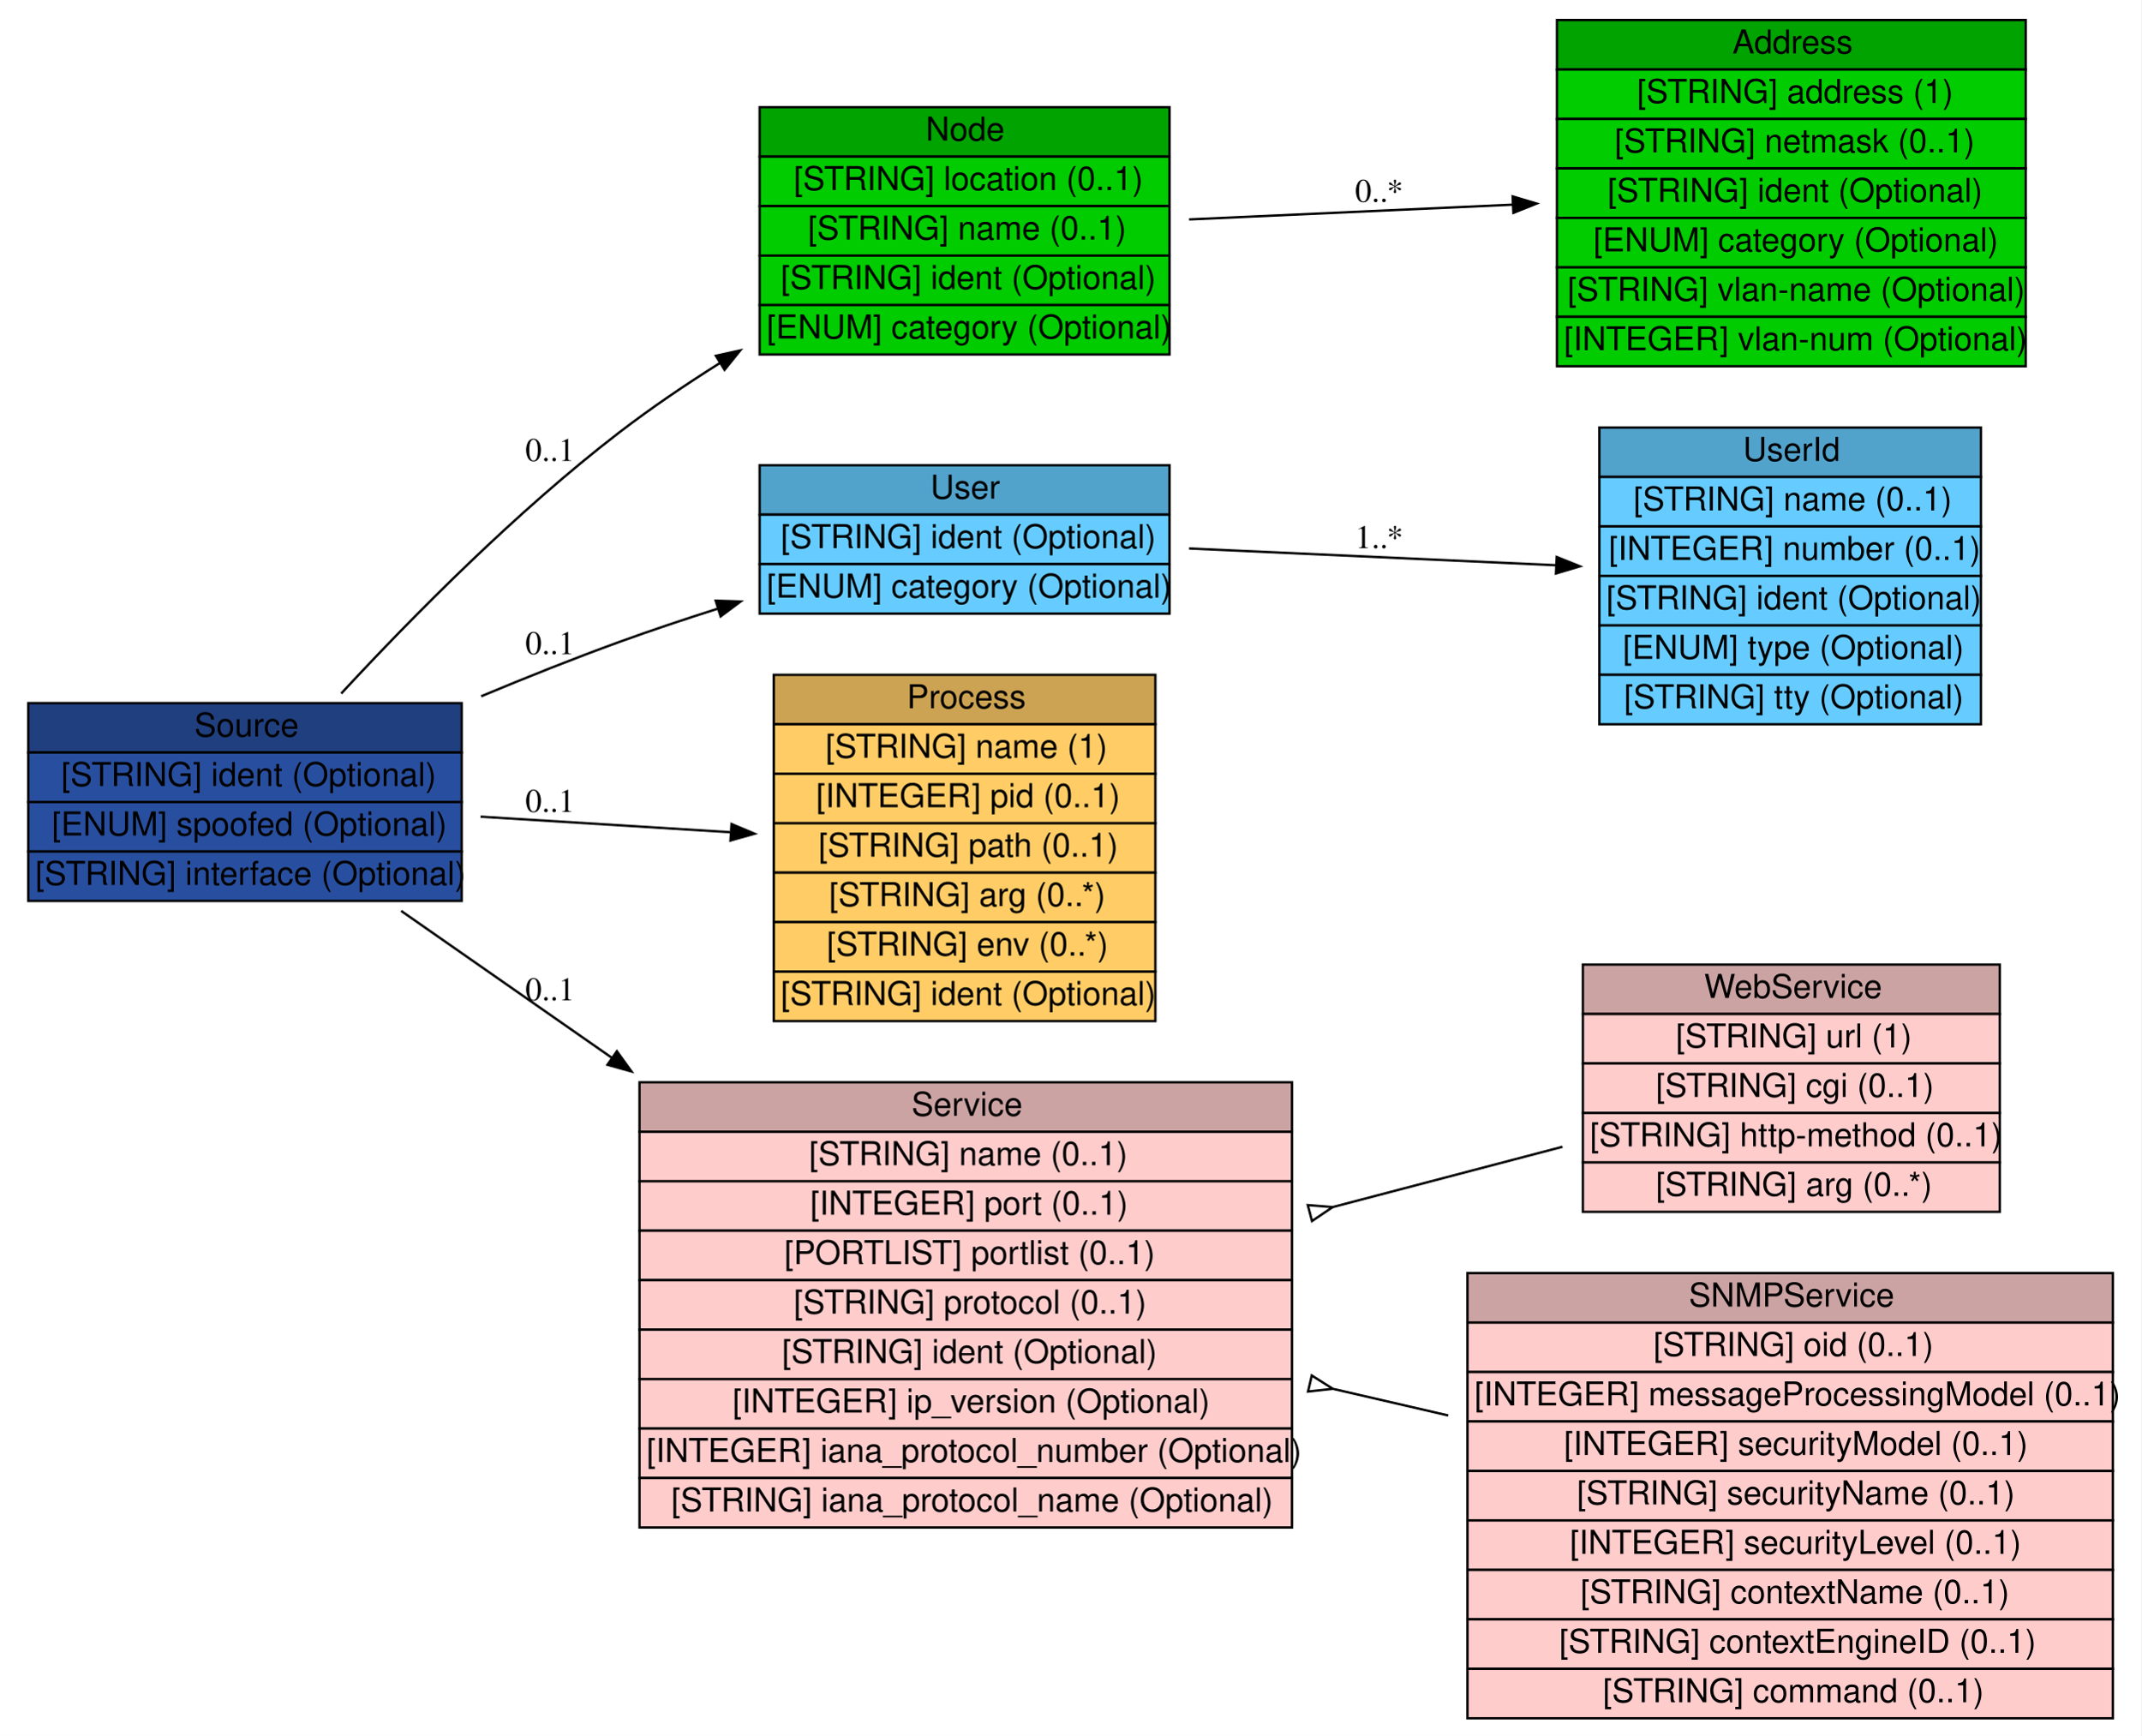
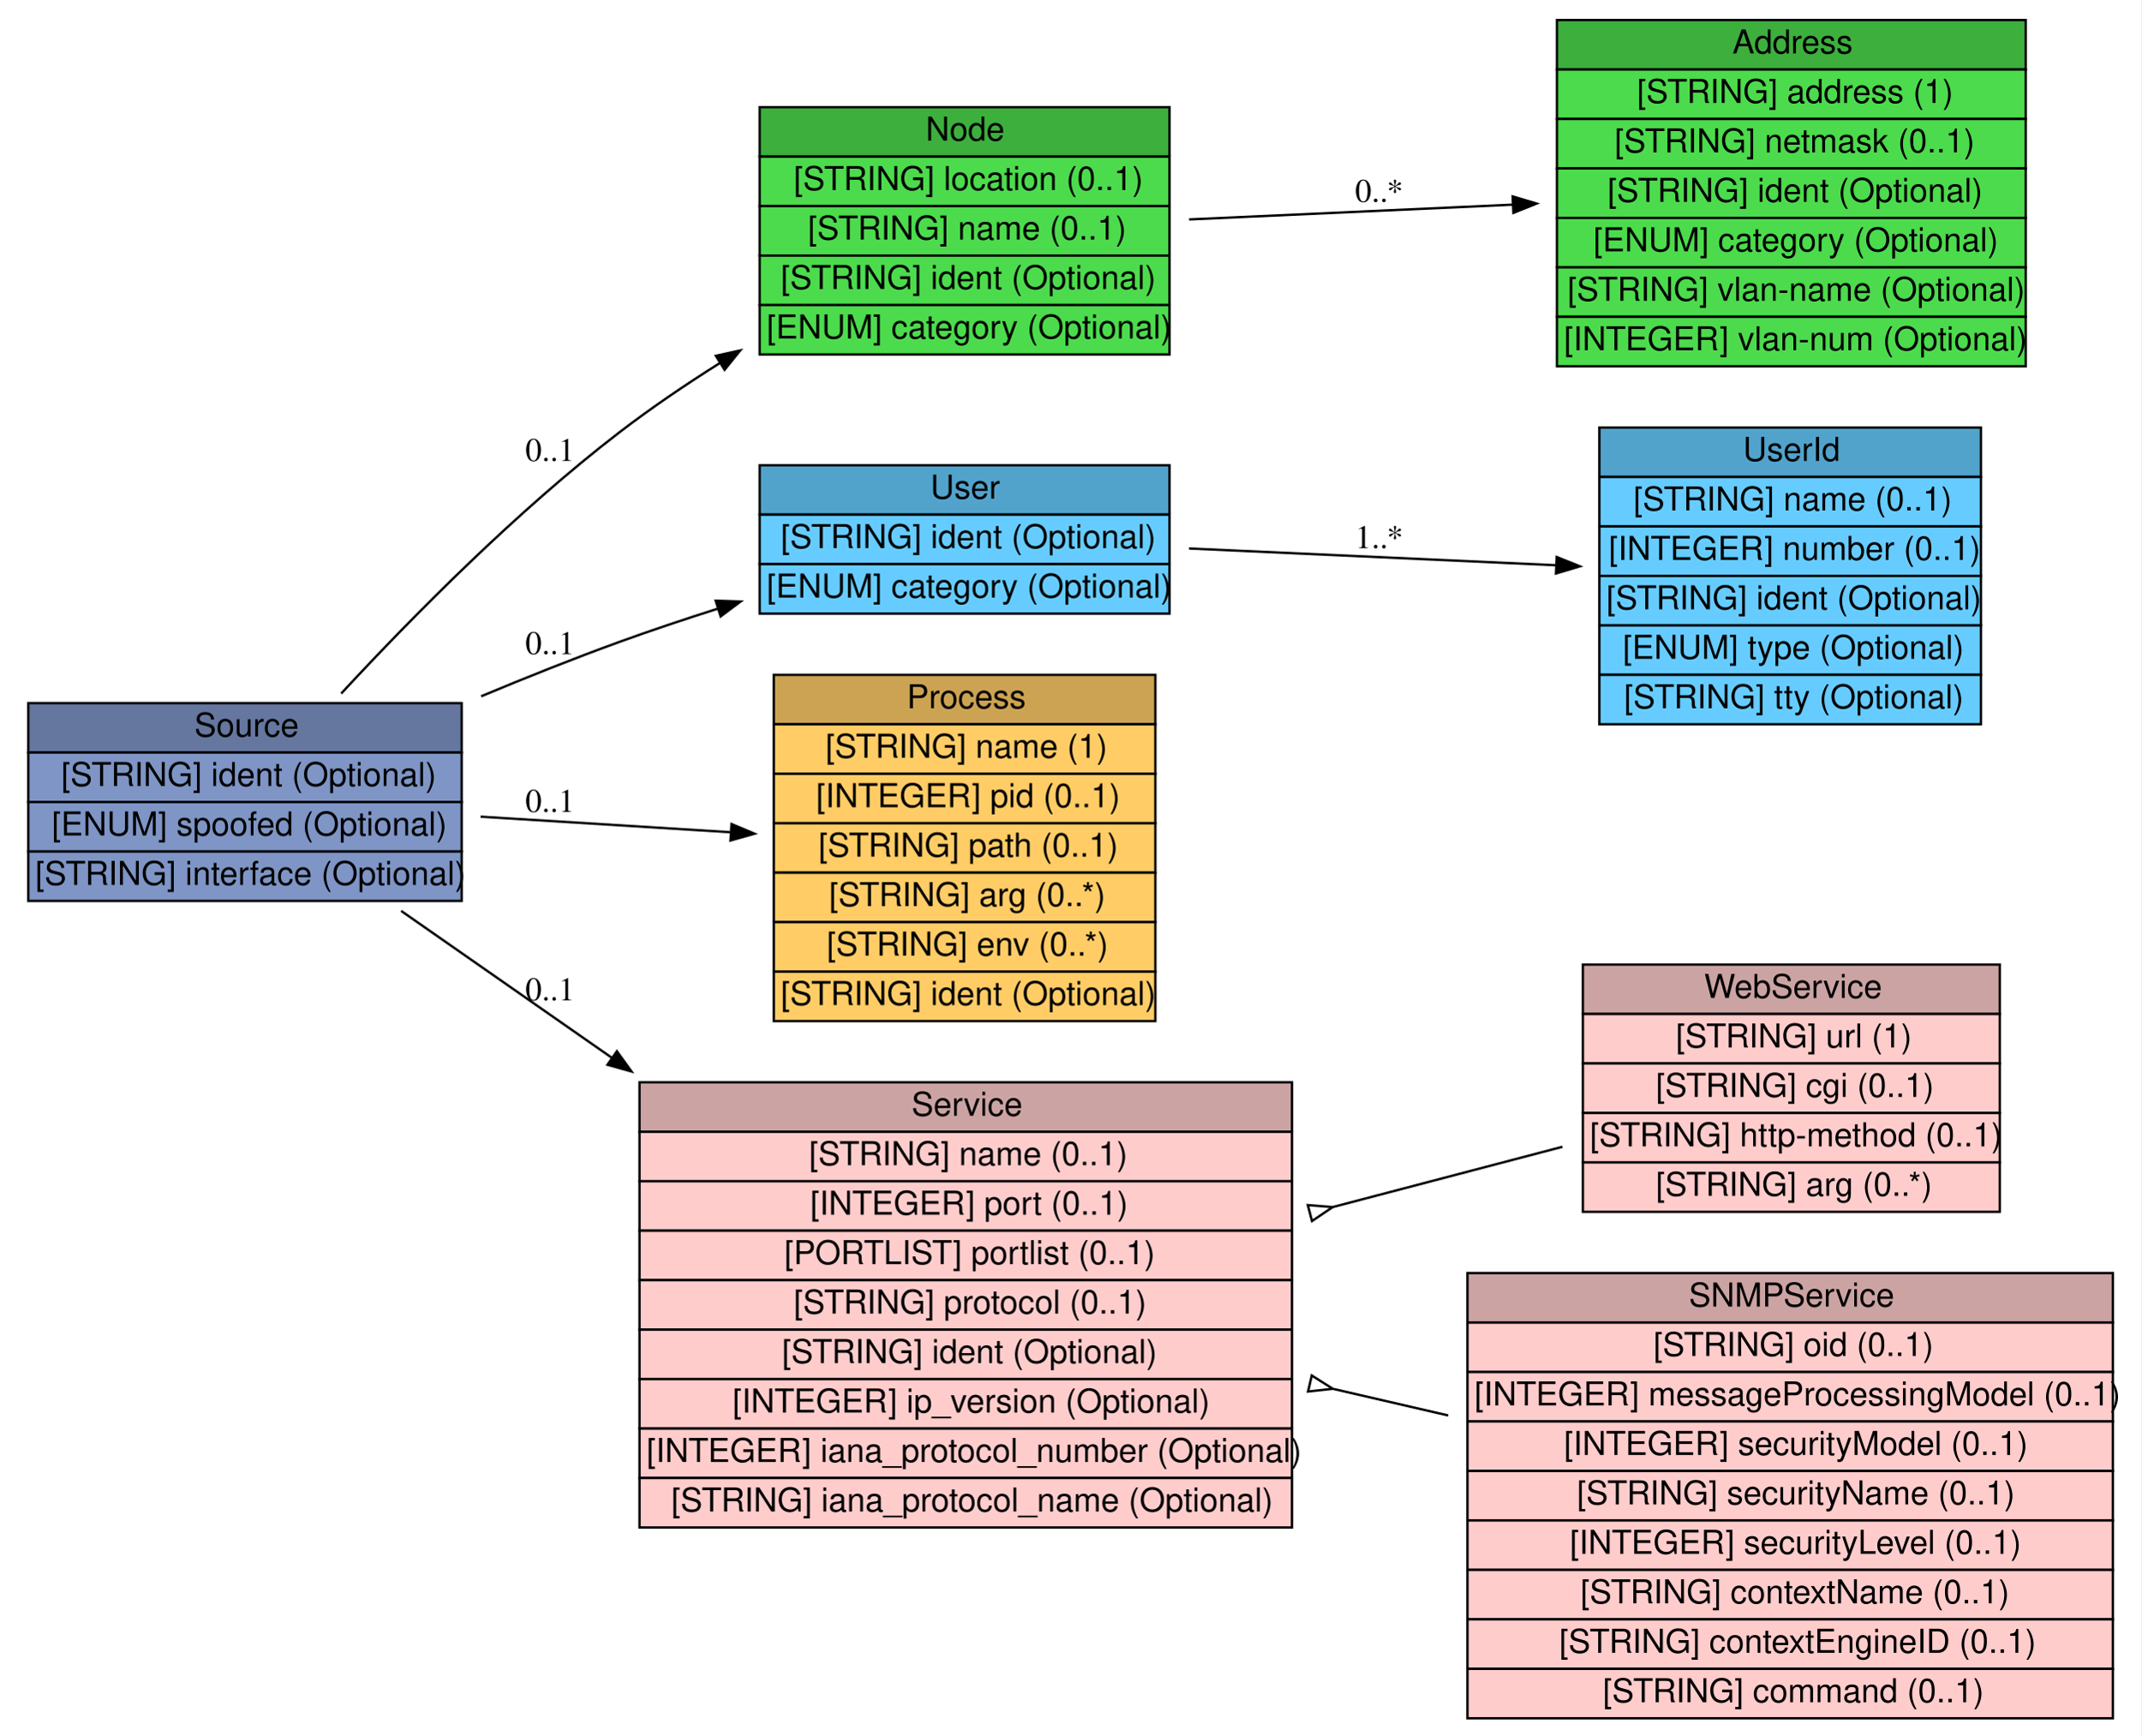
<svg xmlns="http://www.w3.org/2000/svg" xmlns:xlink="http://www.w3.org/1999/xlink" width="909pt" height="737pt" viewBox="0.00 0.00 909.00 737.00">
  <g id="graph0" class="graph" transform="scale(1 1) rotate(0) translate(4 733)">
    <polygon fill="#ffffff" stroke="transparent" points="-4,4 -4,-733 905,-733 905,4 -4,4" />
    <g id="node1" class="node">
      <g id="a_node1_0">
        <a xlink:href="/html/IDMEFv2/Source.html" xlink:title="The Source class contains information about the possible source(s) of the event(s) that generated an alert. An event may have more than one source (e.g., in a distributed denial-of-service attack). ">
-           <polygon fill="#203f7f" stroke="transparent" points="8,-413.5 8,-434.5 192,-434.5 192,-413.5 8,-413.5" />
+           <polygon fill="#65779e" stroke="transparent" points="8,-413.5 8,-434.5 192,-434.5 192,-413.5 8,-413.5" />
          <polygon fill="none" stroke="#000000" points="8,-413.5 8,-434.5 192,-434.5 192,-413.5 8,-413.5" />
          <text text-anchor="start" x="78.5" y="-420.3" font-family="Nimbus Sans L" font-size="14.00" fill="#000000">Source</text>
        </a>
      </g>
      <g id="a_node1_1">
        <a xlink:href="/html/IDMEFv2/Source.html" xlink:title="A unique identifier for this source; see Section 3.2.9.">
-           <polygon fill="#284f9f" stroke="transparent" points="8,-392.5 8,-413.5 192,-413.5 192,-392.5 8,-392.5" />
+           <polygon fill="#7e95c5" stroke="transparent" points="8,-392.5 8,-413.5 192,-413.5 192,-392.5 8,-392.5" />
          <polygon fill="none" stroke="#000000" points="8,-392.5 8,-413.5 192,-413.5 192,-392.5 8,-392.5" />
          <text text-anchor="start" x="22" y="-399.3" font-family="Nimbus Sans L" font-size="14.00" fill="#000000">[STRING] ident (Optional)</text>
        </a>
      </g>
      <g id="a_node1_2">
        <a xlink:href="/html/IDMEFv2/Source.html" xlink:title="An indication of whether the source is, as far as the analyzer can determine, a spoofed address used for hiding the real origin of the attack.  The permitted values for this attribute are shown below.  The default value is &quot;unknown&quot;.  (See also Section 10.)">
-           <polygon fill="#284f9f" stroke="transparent" points="8,-371.5 8,-392.5 192,-392.5 192,-371.5 8,-371.5" />
+           <polygon fill="#7e95c5" stroke="transparent" points="8,-371.5 8,-392.5 192,-392.5 192,-371.5 8,-371.5" />
          <polygon fill="none" stroke="#000000" points="8,-371.5 8,-392.5 192,-392.5 192,-371.5 8,-371.5" />
          <text text-anchor="start" x="18" y="-378.3" font-family="Nimbus Sans L" font-size="14.00" fill="#000000">[ENUM] spoofed (Optional)</text>
        </a>
      </g>
      <g id="a_node1_3">
        <a xlink:href="/html/IDMEFv2/Source.html" xlink:title="May be used by a network-based analyzer with multiple interfaces to indicate which interface this source was seen on.">
-           <polygon fill="#284f9f" stroke="transparent" points="8,-350.5 8,-371.5 192,-371.5 192,-350.5 8,-350.5" />
+           <polygon fill="#7e95c5" stroke="transparent" points="8,-350.5 8,-371.5 192,-371.5 192,-350.5 8,-350.5" />
          <polygon fill="none" stroke="#000000" points="8,-350.5 8,-371.5 192,-371.5 192,-350.5 8,-350.5" />
          <text text-anchor="start" x="11" y="-357.3" font-family="Nimbus Sans L" font-size="14.00" fill="#000000">[STRING] interface (Optional)</text>
        </a>
      </g>
    </g>
    <g id="node2" class="node">
      <g id="a_node2_4">
        <a xlink:href="/html/IDMEFv2/Node.html" xlink:title="The Node class is used to identify hosts and other network devices (routers, switches, etc.). ">
-           <polygon fill="#00a300" stroke="transparent" points="318.5,-666.5 318.5,-687.5 492.5,-687.5 492.5,-666.5 318.5,-666.5" />
+           <polygon fill="#3daf3d" stroke="transparent" points="318.5,-666.5 318.5,-687.5 492.5,-687.5 492.5,-666.5 318.5,-666.5" />
          <polygon fill="none" stroke="#000000" points="318.5,-666.5 318.5,-687.5 492.5,-687.5 492.5,-666.5 318.5,-666.5" />
          <text text-anchor="start" x="389" y="-673.3" font-family="Nimbus Sans L" font-size="14.00" fill="#000000">Node</text>
        </a>
      </g>
      <g id="a_node2_5">
        <a xlink:href="/html/IDMEFv2/Node.html" xlink:title="The location of the equipment.">
-           <polygon fill="#00cc00" stroke="transparent" points="318.5,-645.5 318.5,-666.5 492.5,-666.5 492.5,-645.5 318.5,-645.5" />
+           <polygon fill="#4cdb4c" stroke="transparent" points="318.5,-645.5 318.5,-666.5 492.5,-666.5 492.5,-645.5 318.5,-645.5" />
          <polygon fill="none" stroke="#000000" points="318.5,-645.5 318.5,-666.5 492.5,-666.5 492.5,-645.5 318.5,-645.5" />
          <text text-anchor="start" x="333" y="-652.3" font-family="Nimbus Sans L" font-size="14.00" fill="#000000">[STRING] location (0..1)</text>
        </a>
      </g>
      <g id="a_node2_6">
        <a xlink:href="/html/IDMEFv2/Node.html" xlink:title="The name of the equipment.  This information MUST be provided if no Address information is given.">
-           <polygon fill="#00cc00" stroke="transparent" points="318.5,-624.5 318.5,-645.5 492.5,-645.5 492.5,-624.5 318.5,-624.5" />
+           <polygon fill="#4cdb4c" stroke="transparent" points="318.5,-624.5 318.5,-645.5 492.5,-645.5 492.5,-624.5 318.5,-624.5" />
          <polygon fill="none" stroke="#000000" points="318.5,-624.5 318.5,-645.5 492.5,-645.5 492.5,-624.5 318.5,-624.5" />
          <text text-anchor="start" x="339" y="-631.3" font-family="Nimbus Sans L" font-size="14.00" fill="#000000">[STRING] name (0..1)</text>
        </a>
      </g>
      <g id="a_node2_7">
        <a xlink:href="/html/IDMEFv2/Node.html" xlink:title="A unique identifier for the node; see Section 3.2.9.">
-           <polygon fill="#00cc00" stroke="transparent" points="318.5,-603.5 318.5,-624.5 492.5,-624.5 492.5,-603.5 318.5,-603.5" />
+           <polygon fill="#4cdb4c" stroke="transparent" points="318.5,-603.5 318.5,-624.5 492.5,-624.5 492.5,-603.5 318.5,-603.5" />
          <polygon fill="none" stroke="#000000" points="318.5,-603.5 318.5,-624.5 492.5,-624.5 492.5,-603.5 318.5,-603.5" />
          <text text-anchor="start" x="327.5" y="-610.3" font-family="Nimbus Sans L" font-size="14.00" fill="#000000">[STRING] ident (Optional)</text>
        </a>
      </g>
      <g id="a_node2_8">
        <a xlink:href="/html/IDMEFv2/Node.html" xlink:title="The &quot;domain&quot; from which the name information was obtained, if relevant.  The permitted values for this attribute are shown in the table below.  The default value is &quot;unknown&quot;. (See also Section 10 for extensions to the table.)">
-           <polygon fill="#00cc00" stroke="transparent" points="318.5,-582.5 318.5,-603.5 492.5,-603.5 492.5,-582.5 318.5,-582.5" />
+           <polygon fill="#4cdb4c" stroke="transparent" points="318.5,-582.5 318.5,-603.5 492.5,-603.5 492.5,-582.5 318.5,-582.5" />
          <polygon fill="none" stroke="#000000" points="318.5,-582.5 318.5,-603.5 492.5,-603.5 492.5,-582.5 318.5,-582.5" />
          <text text-anchor="start" x="321.5" y="-589.3" font-family="Nimbus Sans L" font-size="14.00" fill="#000000">[ENUM] category (Optional)</text>
        </a>
      </g>
    </g>
    <g id="edge2" class="edge">
      <path fill="none" stroke="#000000" d="M140.843,-438.561C171.48,-471.624 215.466,-516.064 259,-549.5 272.296,-559.712 286.91,-569.629 301.602,-578.878" />
      <polygon fill="#000000" stroke="#000000" points="299.909,-581.947 310.252,-584.244 303.599,-575.998 299.909,-581.947" />
      <text text-anchor="middle" x="229.5" y="-537.3" font-family="Times,serif" font-size="14.00" fill="#000000">0..1</text>
    </g>
    <g id="node4" class="node">
      <g id="a_node4_9">
        <a xlink:href="/html/IDMEFv2/User.html" xlink:title="The User class is used to describe users. It is primarily used as a &quot;container&quot; class for the UserId aggregate class, as shown in Figure 16. ">
          <polygon fill="#52a3cc" stroke="transparent" points="318.5,-514.5 318.5,-535.5 492.5,-535.5 492.5,-514.5 318.5,-514.5" />
          <polygon fill="none" stroke="#000000" points="318.5,-514.5 318.5,-535.5 492.5,-535.5 492.5,-514.5 318.5,-514.5" />
          <text text-anchor="start" x="391" y="-521.3" font-family="Nimbus Sans L" font-size="14.00" fill="#000000">User</text>
        </a>
      </g>
      <g id="a_node4_10">
        <a xlink:href="/html/IDMEFv2/User.html" xlink:title="A unique identifier for the user; see Section 3.2.9.">
          <polygon fill="#66ccff" stroke="transparent" points="318.5,-493.5 318.5,-514.5 492.5,-514.5 492.5,-493.5 318.5,-493.5" />
          <polygon fill="none" stroke="#000000" points="318.5,-493.5 318.5,-514.5 492.5,-514.5 492.5,-493.5 318.5,-493.5" />
          <text text-anchor="start" x="327.5" y="-500.3" font-family="Nimbus Sans L" font-size="14.00" fill="#000000">[STRING] ident (Optional)</text>
        </a>
      </g>
      <g id="a_node4_11">
        <a xlink:href="/html/IDMEFv2/User.html" xlink:title="The type of user represented.  The permitted values for this attribute are shown below.  The default value is &quot;unknown&quot;. (See also Section 10.)">
          <polygon fill="#66ccff" stroke="transparent" points="318.5,-472.5 318.5,-493.5 492.5,-493.5 492.5,-472.5 318.5,-472.5" />
          <polygon fill="none" stroke="#000000" points="318.5,-472.5 318.5,-493.5 492.5,-493.5 492.5,-472.5 318.5,-472.5" />
          <text text-anchor="start" x="321.5" y="-479.3" font-family="Nimbus Sans L" font-size="14.00" fill="#000000">[ENUM] category (Optional)</text>
        </a>
      </g>
    </g>
    <g id="edge4" class="edge">
      <path fill="none" stroke="#000000" d="M200.253,-437.393C219.593,-445.478 239.808,-453.539 259,-460.5 272.387,-465.356 286.595,-470.108 300.69,-474.587" />
      <polygon fill="#000000" stroke="#000000" points="299.831,-477.985 310.42,-477.642 301.928,-471.307 299.831,-477.985" />
      <text text-anchor="middle" x="229.5" y="-455.3" font-family="Times,serif" font-size="14.00" fill="#000000">0..1</text>
    </g>
    <g id="node6" class="node">
      <g id="a_node6_12">
        <a xlink:href="/html/IDMEFv2/Process.html" xlink:title="The Process class is used to describe processes being executed on sources, targets, and analyzers. ">
          <polygon fill="#cca352" stroke="transparent" points="324.5,-425.5 324.5,-446.5 486.5,-446.5 486.5,-425.5 324.5,-425.5" />
          <polygon fill="none" stroke="#000000" points="324.5,-425.5 324.5,-446.5 486.5,-446.5 486.5,-425.5 324.5,-425.5" />
          <text text-anchor="start" x="381" y="-432.3" font-family="Nimbus Sans L" font-size="14.00" fill="#000000">Process</text>
        </a>
      </g>
      <g id="a_node6_13">
        <a xlink:href="/html/IDMEFv2/Process.html" xlink:title="The name of the program being executed. This is a short name; path and argument information are provided elsewhere.">
          <polygon fill="#ffcc66" stroke="transparent" points="324.5,-404.5 324.5,-425.5 486.5,-425.5 486.5,-404.5 324.5,-404.5" />
          <polygon fill="none" stroke="#000000" points="324.5,-404.5 324.5,-425.5 486.5,-425.5 486.5,-404.5 324.5,-404.5" />
          <text text-anchor="start" x="346.5" y="-411.3" font-family="Nimbus Sans L" font-size="14.00" fill="#000000">[STRING] name (1)</text>
        </a>
      </g>
      <g id="a_node6_14">
        <a xlink:href="/html/IDMEFv2/Process.html" xlink:title="The process identifier of the process.">
          <polygon fill="#ffcc66" stroke="transparent" points="324.5,-383.5 324.5,-404.5 486.5,-404.5 486.5,-383.5 324.5,-383.5" />
          <polygon fill="none" stroke="#000000" points="324.5,-383.5 324.5,-404.5 486.5,-404.5 486.5,-383.5 324.5,-383.5" />
          <text text-anchor="start" x="342.5" y="-390.3" font-family="Nimbus Sans L" font-size="14.00" fill="#000000">[INTEGER] pid (0..1)</text>
        </a>
      </g>
      <g id="a_node6_15">
        <a xlink:href="/html/IDMEFv2/Process.html" xlink:title="The full path of the program being executed.">
          <polygon fill="#ffcc66" stroke="transparent" points="324.5,-362.5 324.5,-383.5 486.5,-383.5 486.5,-362.5 324.5,-362.5" />
          <polygon fill="none" stroke="#000000" points="324.5,-362.5 324.5,-383.5 486.5,-383.5 486.5,-362.5 324.5,-362.5" />
          <text text-anchor="start" x="343.5" y="-369.3" font-family="Nimbus Sans L" font-size="14.00" fill="#000000">[STRING] path (0..1)</text>
        </a>
      </g>
      <g id="a_node6_16">
        <a xlink:href="/html/IDMEFv2/Process.html" xlink:title="A command-line argument to the program. Multiple arguments may be specified (they are assumed to have occurred in the same order they are provided) with multiple uses of arg.">
          <polygon fill="#ffcc66" stroke="transparent" points="324.5,-341.5 324.5,-362.5 486.5,-362.5 486.5,-341.5 324.5,-341.5" />
          <polygon fill="none" stroke="#000000" points="324.5,-341.5 324.5,-362.5 486.5,-362.5 486.5,-341.5 324.5,-341.5" />
          <text text-anchor="start" x="348" y="-348.3" font-family="Nimbus Sans L" font-size="14.00" fill="#000000">[STRING] arg (0..*)</text>
        </a>
      </g>
      <g id="a_node6_17">
        <a xlink:href="/html/IDMEFv2/Process.html" xlink:title="An environment string associated with the process; generally of the format &quot;VARIABLE=value&quot;.  Multiple environment strings may be specified with multiple uses of env.">
          <polygon fill="#ffcc66" stroke="transparent" points="324.5,-320.5 324.5,-341.5 486.5,-341.5 486.5,-320.5 324.5,-320.5" />
          <polygon fill="none" stroke="#000000" points="324.5,-320.5 324.5,-341.5 486.5,-341.5 486.5,-320.5 324.5,-320.5" />
          <text text-anchor="start" x="347" y="-327.3" font-family="Nimbus Sans L" font-size="14.00" fill="#000000">[STRING] env (0..*)</text>
        </a>
      </g>
      <g id="a_node6_18">
        <a xlink:href="/html/IDMEFv2/Process.html" xlink:title="A unique identifier for the process; see Section 3.2.9.">
          <polygon fill="#ffcc66" stroke="transparent" points="324.5,-299.5 324.5,-320.5 486.5,-320.5 486.5,-299.5 324.5,-299.5" />
          <polygon fill="none" stroke="#000000" points="324.5,-299.5 324.5,-320.5 486.5,-320.5 486.5,-299.5 324.5,-299.5" />
          <text text-anchor="start" x="327.5" y="-306.3" font-family="Nimbus Sans L" font-size="14.00" fill="#000000">[STRING] ident (Optional)</text>
        </a>
      </g>
    </g>
    <g id="edge5" class="edge">
      <path fill="none" stroke="#000000" d="M200.032,-386.279C234.017,-384.165 271.97,-381.805 305.92,-379.693" />
      <polygon fill="#000000" stroke="#000000" points="306.555,-383.161 316.319,-379.046 306.121,-376.174 306.555,-383.161" />
      <text text-anchor="middle" x="229.5" y="-388.3" font-family="Times,serif" font-size="14.00" fill="#000000">0..1</text>
    </g>
    <g id="node7" class="node">
      <g id="a_node7_19">
        <a xlink:href="/html/IDMEFv2/Service.html" xlink:title="The Service class describes network services on sources and targets. It can identify services by name, port, and protocol. When Service occurs as an aggregate class of Source, it is understood that the service is one from which activity of interest is originating; and that the service is &quot;attached&quot; to the Node, Process, and User information also contained in Source. Likewise, when Service occurs as an aggregate class of Target, it is understood that the service is one to which activity of interest is being directed; and that the service is &quot;attached&quot; to the Node, Process, and User information also contained in Target. If Service occurs in both Source and Target, then information in both locations should be the same. If information is the same in both locations and implementers wish to carry it in only one location, they should specify it as an aggregate of the Target class. ">
          <polygon fill="#cca3a3" stroke="transparent" points="267.5,-252.5 267.5,-273.5 544.5,-273.5 544.5,-252.5 267.5,-252.5" />
          <polygon fill="none" stroke="#000000" points="267.5,-252.5 267.5,-273.5 544.5,-273.5 544.5,-252.5 267.5,-252.5" />
          <text text-anchor="start" x="383" y="-259.3" font-family="Nimbus Sans L" font-size="14.00" fill="#000000">Service</text>
        </a>
      </g>
      <g id="a_node7_20">
        <a xlink:href="/html/IDMEFv2/Service.html" xlink:title="The name of the service.  Whenever possible, the name from the IANA list of well-known ports SHOULD be used.">
          <polygon fill="#ffcccc" stroke="transparent" points="267.5,-231.5 267.5,-252.5 544.5,-252.5 544.5,-231.5 267.5,-231.5" />
          <polygon fill="none" stroke="#000000" points="267.5,-231.5 267.5,-252.5 544.5,-252.5 544.5,-231.5 267.5,-231.5" />
          <text text-anchor="start" x="339.5" y="-238.3" font-family="Nimbus Sans L" font-size="14.00" fill="#000000">[STRING] name (0..1)</text>
        </a>
      </g>
      <g id="a_node7_21">
        <a xlink:href="/html/IDMEFv2/Service.html" xlink:title="The port number being used.">
          <polygon fill="#ffcccc" stroke="transparent" points="267.5,-210.5 267.5,-231.5 544.5,-231.5 544.5,-210.5 267.5,-210.5" />
          <polygon fill="none" stroke="#000000" points="267.5,-210.5 267.5,-231.5 544.5,-231.5 544.5,-210.5 267.5,-210.5" />
          <text text-anchor="start" x="340" y="-217.3" font-family="Nimbus Sans L" font-size="14.00" fill="#000000">[INTEGER] port (0..1)</text>
        </a>
      </g>
      <g id="a_node7_22">
        <a xlink:href="/html/IDMEFv2/Service.html" xlink:title="A list of port numbers being used; see Section 3.2.8 for formatting rules.  If a portlist is given, the iana_protocol_number and iana_protocol_name MUST apply to all the elements of the list.">
          <polygon fill="#ffcccc" stroke="transparent" points="267.5,-189.5 267.5,-210.5 544.5,-210.5 544.5,-189.5 267.5,-189.5" />
          <polygon fill="none" stroke="#000000" points="267.5,-189.5 267.5,-210.5 544.5,-210.5 544.5,-189.5 267.5,-189.5" />
          <text text-anchor="start" x="329" y="-196.3" font-family="Nimbus Sans L" font-size="14.00" fill="#000000">[PORTLIST] portlist (0..1)</text>
        </a>
      </g>
      <g id="a_node7_23">
        <a xlink:href="/html/IDMEFv2/Service.html" xlink:title="Additional information about the protocol being used.  The intent of the protocol field is to carry additional information related to the protocol being used when the &lt;Service&gt; attributes iana_protocol_number or/and iana_protocol_name are filed.">
          <polygon fill="#ffcccc" stroke="transparent" points="267.5,-168.5 267.5,-189.5 544.5,-189.5 544.5,-168.5 267.5,-168.5" />
          <polygon fill="none" stroke="#000000" points="267.5,-168.5 267.5,-189.5 544.5,-189.5 544.5,-168.5 267.5,-168.5" />
          <text text-anchor="start" x="333" y="-175.3" font-family="Nimbus Sans L" font-size="14.00" fill="#000000">[STRING] protocol (0..1)</text>
        </a>
      </g>
      <g id="a_node7_24">
        <a xlink:href="/html/IDMEFv2/Service.html" xlink:title="A unique identifier for the service; see Section 3.2.9.">
          <polygon fill="#ffcccc" stroke="transparent" points="267.5,-147.5 267.5,-168.5 544.5,-168.5 544.5,-147.5 267.5,-147.5" />
          <polygon fill="none" stroke="#000000" points="267.5,-147.5 267.5,-168.5 544.5,-168.5 544.5,-147.5 267.5,-147.5" />
          <text text-anchor="start" x="328" y="-154.3" font-family="Nimbus Sans L" font-size="14.00" fill="#000000">[STRING] ident (Optional)</text>
        </a>
      </g>
      <g id="a_node7_25">
        <a xlink:href="/html/IDMEFv2/Service.html" xlink:title="The IP version number.">
          <polygon fill="#ffcccc" stroke="transparent" points="267.5,-126.5 267.5,-147.5 544.5,-147.5 544.5,-126.5 267.5,-126.5" />
          <polygon fill="none" stroke="#000000" points="267.5,-126.5 267.5,-147.5 544.5,-147.5 544.5,-126.5 267.5,-126.5" />
          <text text-anchor="start" x="307" y="-133.3" font-family="Nimbus Sans L" font-size="14.00" fill="#000000">[INTEGER] ip_version (Optional)</text>
        </a>
      </g>
      <g id="a_node7_26">
        <a xlink:href="/html/IDMEFv2/Service.html" xlink:title="The IANA protocol number.">
          <polygon fill="#ffcccc" stroke="transparent" points="267.5,-105.5 267.5,-126.5 544.5,-126.5 544.5,-105.5 267.5,-105.5" />
          <polygon fill="none" stroke="#000000" points="267.5,-105.5 267.5,-126.5 544.5,-126.5 544.5,-105.5 267.5,-105.5" />
          <text text-anchor="start" x="270.5" y="-112.3" font-family="Nimbus Sans L" font-size="14.00" fill="#000000">[INTEGER] iana_protocol_number (Optional)</text>
        </a>
      </g>
      <g id="a_node7_27">
        <a xlink:href="/html/IDMEFv2/Service.html" xlink:title="The IANA protocol name.">
          <polygon fill="#ffcccc" stroke="transparent" points="267.5,-84.5 267.5,-105.5 544.5,-105.5 544.5,-84.5 267.5,-84.5" />
          <polygon fill="none" stroke="#000000" points="267.5,-84.5 267.5,-105.5 544.5,-105.5 544.5,-84.5 267.5,-84.5" />
          <text text-anchor="start" x="281" y="-91.3" font-family="Nimbus Sans L" font-size="14.00" fill="#000000">[STRING] iana_protocol_name (Optional)</text>
        </a>
      </g>
    </g>
    <g id="edge8" class="edge">
      <path fill="none" stroke="#000000" d="M166.289,-346.282C192.708,-327.862 224.273,-305.855 255.672,-283.963" />
      <polygon fill="#000000" stroke="#000000" points="257.881,-286.689 264.082,-278.099 253.877,-280.947 257.881,-286.689" />
      <text text-anchor="middle" x="229.5" y="-308.3" font-family="Times,serif" font-size="14.00" fill="#000000">0..1</text>
    </g>
    <g id="node3" class="node">
      <g id="a_node3_28">
        <a xlink:href="/html/IDMEFv2/Address.html" xlink:title="The Address class is used to represent network, hardware, and application addresses. ">
-           <polygon fill="#00a300" stroke="transparent" points="657,-703.5 657,-724.5 856,-724.5 856,-703.5 657,-703.5" />
+           <polygon fill="#3daf3d" stroke="transparent" points="657,-703.5 657,-724.5 856,-724.5 856,-703.5 657,-703.5" />
          <polygon fill="none" stroke="#000000" points="657,-703.5 657,-724.5 856,-724.5 856,-703.5 657,-703.5" />
          <text text-anchor="start" x="731.5" y="-710.3" font-family="Nimbus Sans L" font-size="14.00" fill="#000000">Address</text>
        </a>
      </g>
      <g id="a_node3_29">
        <a xlink:href="/html/IDMEFv2/Address.html" xlink:title="The address information.  The format of this data is governed by the category attribute.">
-           <polygon fill="#00cc00" stroke="transparent" points="657,-682.5 657,-703.5 856,-703.5 856,-682.5 657,-682.5" />
+           <polygon fill="#4cdb4c" stroke="transparent" points="657,-682.5 657,-703.5 856,-703.5 856,-682.5 657,-682.5" />
          <polygon fill="none" stroke="#000000" points="657,-682.5 657,-703.5 856,-703.5 856,-682.5 657,-682.5" />
          <text text-anchor="start" x="691" y="-689.3" font-family="Nimbus Sans L" font-size="14.00" fill="#000000">[STRING] address (1)</text>
        </a>
      </g>
      <g id="a_node3_30">
        <a xlink:href="/html/IDMEFv2/Address.html" xlink:title="The network mask for the address, if appropriate.">
-           <polygon fill="#00cc00" stroke="transparent" points="657,-661.5 657,-682.5 856,-682.5 856,-661.5 657,-661.5" />
+           <polygon fill="#4cdb4c" stroke="transparent" points="657,-661.5 657,-682.5 856,-682.5 856,-661.5 657,-661.5" />
          <polygon fill="none" stroke="#000000" points="657,-661.5 657,-682.5 856,-682.5 856,-661.5 657,-661.5" />
          <text text-anchor="start" x="681.5" y="-668.3" font-family="Nimbus Sans L" font-size="14.00" fill="#000000">[STRING] netmask (0..1)</text>
        </a>
      </g>
      <g id="a_node3_31">
        <a xlink:href="/html/IDMEFv2/Address.html" xlink:title="A unique identifier for the address; see Section 3.2.9.">
-           <polygon fill="#00cc00" stroke="transparent" points="657,-640.5 657,-661.5 856,-661.5 856,-640.5 657,-640.5" />
+           <polygon fill="#4cdb4c" stroke="transparent" points="657,-640.5 657,-661.5 856,-661.5 856,-640.5 657,-640.5" />
          <polygon fill="none" stroke="#000000" points="657,-640.5 657,-661.5 856,-661.5 856,-640.5 657,-640.5" />
          <text text-anchor="start" x="678.5" y="-647.3" font-family="Nimbus Sans L" font-size="14.00" fill="#000000">[STRING] ident (Optional)</text>
        </a>
      </g>
      <g id="a_node3_32">
        <a xlink:href="/html/IDMEFv2/Address.html" xlink:title="The type of address represented.  The permitted values for this attribute are shown below.  The default value is &quot;unknown&quot;.  (See also Section 10.)">
-           <polygon fill="#00cc00" stroke="transparent" points="657,-619.5 657,-640.5 856,-640.5 856,-619.5 657,-619.5" />
+           <polygon fill="#4cdb4c" stroke="transparent" points="657,-619.5 657,-640.5 856,-640.5 856,-619.5 657,-619.5" />
          <polygon fill="none" stroke="#000000" points="657,-619.5 657,-640.5 856,-640.5 856,-619.5 657,-619.5" />
          <text text-anchor="start" x="672.5" y="-626.3" font-family="Nimbus Sans L" font-size="14.00" fill="#000000">[ENUM] category (Optional)</text>
        </a>
      </g>
      <g id="a_node3_33">
        <a xlink:href="/html/IDMEFv2/Address.html" xlink:title="The name of the Virtual LAN to which the address belongs.">
-           <polygon fill="#00cc00" stroke="transparent" points="657,-598.5 657,-619.5 856,-619.5 856,-598.5 657,-598.5" />
+           <polygon fill="#4cdb4c" stroke="transparent" points="657,-598.5 657,-619.5 856,-619.5 856,-598.5 657,-598.5" />
          <polygon fill="none" stroke="#000000" points="657,-598.5 657,-619.5 856,-619.5 856,-598.5 657,-598.5" />
          <text text-anchor="start" x="661.5" y="-605.3" font-family="Nimbus Sans L" font-size="14.00" fill="#000000">[STRING] vlan-name (Optional)</text>
        </a>
      </g>
      <g id="a_node3_34">
        <a xlink:href="/html/IDMEFv2/Address.html" xlink:title="The number of the Virtual LAN to which the address belongs.">
-           <polygon fill="#00cc00" stroke="transparent" points="657,-577.5 657,-598.5 856,-598.5 856,-577.5 657,-577.5" />
+           <polygon fill="#4cdb4c" stroke="transparent" points="657,-577.5 657,-598.5 856,-598.5 856,-577.5 657,-577.5" />
          <polygon fill="none" stroke="#000000" points="657,-577.5 657,-598.5 856,-598.5 856,-577.5 657,-577.5" />
          <text text-anchor="start" x="660" y="-584.3" font-family="Nimbus Sans L" font-size="14.00" fill="#000000">[INTEGER] vlan-num (Optional)</text>
        </a>
      </g>
    </g>
    <g id="edge1" class="edge">
      <path fill="none" stroke="#000000" d="M500.813,-639.851C543.216,-641.787 593.567,-644.085 638.293,-646.127" />
      <polygon fill="#000000" stroke="#000000" points="638.189,-649.626 648.338,-646.585 638.508,-642.633 638.189,-649.626" />
      <text text-anchor="middle" x="581.5" y="-647.3" font-family="Times,serif" font-size="14.00" fill="#000000">0..*</text>
    </g>
    <g id="node5" class="node">
      <g id="a_node5_35">
        <a xlink:href="/html/IDMEFv2/UserId.html" xlink:title="The UserId class provides specific information about a user. More than one UserId can be used within the User class to indicate attempts to transition from one user to another, or to provide complete information about a user's (or process') privileges. ">
          <polygon fill="#52a3cc" stroke="transparent" points="675,-530.5 675,-551.5 837,-551.5 837,-530.5 675,-530.5" />
          <polygon fill="none" stroke="#000000" points="675,-530.5 675,-551.5 837,-551.5 837,-530.5 675,-530.5" />
          <text text-anchor="start" x="736" y="-537.3" font-family="Nimbus Sans L" font-size="14.00" fill="#000000">UserId</text>
        </a>
      </g>
      <g id="a_node5_36">
        <a xlink:href="/html/IDMEFv2/UserId.html" xlink:title="A user or group name.">
          <polygon fill="#66ccff" stroke="transparent" points="675,-509.5 675,-530.5 837,-530.5 837,-509.5 675,-509.5" />
          <polygon fill="none" stroke="#000000" points="675,-509.5 675,-530.5 837,-530.5 837,-509.5 675,-509.5" />
          <text text-anchor="start" x="689.5" y="-516.3" font-family="Nimbus Sans L" font-size="14.00" fill="#000000">[STRING] name (0..1)</text>
        </a>
      </g>
      <g id="a_node5_37">
        <a xlink:href="/html/IDMEFv2/UserId.html" xlink:title="A user or group number.">
          <polygon fill="#66ccff" stroke="transparent" points="675,-488.5 675,-509.5 837,-509.5 837,-488.5 675,-488.5" />
          <polygon fill="none" stroke="#000000" points="675,-488.5 675,-509.5 837,-509.5 837,-488.5 675,-488.5" />
          <text text-anchor="start" x="679" y="-495.3" font-family="Nimbus Sans L" font-size="14.00" fill="#000000">[INTEGER] number (0..1)</text>
        </a>
      </g>
      <g id="a_node5_38">
        <a xlink:href="/html/IDMEFv2/UserId.html" xlink:title="A unique identifier for the user id, see Section 3.2.9.">
          <polygon fill="#66ccff" stroke="transparent" points="675,-467.5 675,-488.5 837,-488.5 837,-467.5 675,-467.5" />
          <polygon fill="none" stroke="#000000" points="675,-467.5 675,-488.5 837,-488.5 837,-467.5 675,-467.5" />
          <text text-anchor="start" x="678" y="-474.3" font-family="Nimbus Sans L" font-size="14.00" fill="#000000">[STRING] ident (Optional)</text>
        </a>
      </g>
      <g id="a_node5_39">
        <a xlink:href="/html/IDMEFv2/UserId.html" xlink:title="The type of user information represented.  The permitted values for this attribute are shown below.  The default value is &quot;original-user&quot;.  (See also Section 10.)">
          <polygon fill="#66ccff" stroke="transparent" points="675,-446.5 675,-467.5 837,-467.5 837,-446.5 675,-446.5" />
          <polygon fill="none" stroke="#000000" points="675,-446.5 675,-467.5 837,-467.5 837,-446.5 675,-446.5" />
          <text text-anchor="start" x="685" y="-453.3" font-family="Nimbus Sans L" font-size="14.00" fill="#000000">[ENUM] type (Optional)</text>
        </a>
      </g>
      <g id="a_node5_40">
        <a xlink:href="/html/IDMEFv2/UserId.html" xlink:title="The tty the user is using.">
          <polygon fill="#66ccff" stroke="transparent" points="675,-425.5 675,-446.5 837,-446.5 837,-425.5 675,-425.5" />
          <polygon fill="none" stroke="#000000" points="675,-425.5 675,-446.5 837,-446.5 837,-425.5 675,-425.5" />
          <text text-anchor="start" x="685.5" y="-432.3" font-family="Nimbus Sans L" font-size="14.00" fill="#000000">[STRING] tty (Optional)</text>
        </a>
      </g>
    </g>
    <g id="edge3" class="edge">
      <path fill="none" stroke="#000000" d="M500.813,-500.149C549.072,-497.946 607.625,-495.273 656.464,-493.044" />
      <polygon fill="#000000" stroke="#000000" points="656.902,-496.527 666.731,-492.575 656.582,-489.535 656.902,-496.527" />
      <text text-anchor="middle" x="581.5" y="-500.3" font-family="Times,serif" font-size="14.00" fill="#000000">1..*</text>
    </g>
    <g id="node8" class="node">
      <g id="a_node8_41">
        <a xlink:href="/html/IDMEFv2/WebService.html" xlink:title="The WebService class carries additional information related to web traffic. ">
          <polygon fill="#cca3a3" stroke="transparent" points="668,-302.5 668,-323.5 845,-323.5 845,-302.5 668,-302.5" />
          <polygon fill="none" stroke="#000000" points="668,-302.5 668,-323.5 845,-323.5 845,-302.5 668,-302.5" />
          <text text-anchor="start" x="719.5" y="-309.3" font-family="Nimbus Sans L" font-size="14.00" fill="#000000">WebService</text>
        </a>
      </g>
      <g id="a_node8_42">
        <a xlink:href="/html/IDMEFv2/WebService.html" xlink:title="The URL in the request.">
          <polygon fill="#ffcccc" stroke="transparent" points="668,-281.5 668,-302.5 845,-302.5 845,-281.5 668,-281.5" />
          <polygon fill="none" stroke="#000000" points="668,-281.5 668,-302.5 845,-302.5 845,-281.5 668,-281.5" />
          <text text-anchor="start" x="707.5" y="-288.3" font-family="Nimbus Sans L" font-size="14.00" fill="#000000">[STRING] url (1)</text>
        </a>
      </g>
      <g id="a_node8_43">
        <a xlink:href="/html/IDMEFv2/WebService.html" xlink:title="The CGI script in the request, without arguments.">
          <polygon fill="#ffcccc" stroke="transparent" points="668,-260.5 668,-281.5 845,-281.5 845,-260.5 668,-260.5" />
          <polygon fill="none" stroke="#000000" points="668,-260.5 668,-281.5 845,-281.5 845,-260.5 668,-260.5" />
          <text text-anchor="start" x="699" y="-267.3" font-family="Nimbus Sans L" font-size="14.00" fill="#000000">[STRING] cgi (0..1)</text>
        </a>
      </g>
      <g id="a_node8_44">
        <a xlink:href="/html/IDMEFv2/WebService.html" xlink:title="The HTTP method (PUT, GET) used in the request.">
          <polygon fill="#ffcccc" stroke="transparent" points="668,-239.5 668,-260.5 845,-260.5 845,-239.5 668,-239.5" />
          <polygon fill="none" stroke="#000000" points="668,-239.5 668,-260.5 845,-260.5 845,-239.5 668,-239.5" />
          <text text-anchor="start" x="671" y="-246.3" font-family="Nimbus Sans L" font-size="14.00" fill="#000000">[STRING] http-method (0..1)</text>
        </a>
      </g>
      <g id="a_node8_45">
        <a xlink:href="/html/IDMEFv2/WebService.html" xlink:title="The arguments to the CGI script.">
          <polygon fill="#ffcccc" stroke="transparent" points="668,-218.5 668,-239.5 845,-239.5 845,-218.5 668,-218.5" />
          <polygon fill="none" stroke="#000000" points="668,-218.5 668,-239.5 845,-239.5 845,-218.5 668,-218.5" />
          <text text-anchor="start" x="699" y="-225.3" font-family="Nimbus Sans L" font-size="14.00" fill="#000000">[STRING] arg (0..*)</text>
        </a>
      </g>
    </g>
    <g id="edge6" class="edge">
      <path fill="none" stroke="#000000" d="M561.907,-220.554C595.086,-229.263 629.177,-238.211 659.347,-246.13" />
      <polygon fill="none" stroke="#000000" points="553.001,-214.598 561.785,-220.522 551.224,-221.369 553.001,-214.598" />
    </g>
    <g id="node9" class="node">
      <g id="a_node9_46">
        <a xlink:href="/html/IDMEFv2/SNMPService.html" xlink:title="The SNMPService class carries additional information related to SNMP traffic. The aggregate classes composing SNMPService must be interpreted as described in RFC 3411 [15] and RFC 3584 [16]. ">
          <polygon fill="#cca3a3" stroke="transparent" points="619,-171.5 619,-192.5 893,-192.5 893,-171.5 619,-171.5" />
          <polygon fill="none" stroke="#000000" points="619,-171.5 619,-192.5 893,-192.5 893,-171.5 619,-171.5" />
          <text text-anchor="start" x="713" y="-178.3" font-family="Nimbus Sans L" font-size="14.00" fill="#000000">SNMPService</text>
        </a>
      </g>
      <g id="a_node9_47">
        <a xlink:href="/html/IDMEFv2/SNMPService.html" xlink:title="The object identifier in the request.">
          <polygon fill="#ffcccc" stroke="transparent" points="619,-150.5 619,-171.5 893,-171.5 893,-150.5 619,-150.5" />
          <polygon fill="none" stroke="#000000" points="619,-150.5 619,-171.5 893,-171.5 893,-150.5 619,-150.5" />
          <text text-anchor="start" x="698" y="-157.3" font-family="Nimbus Sans L" font-size="14.00" fill="#000000">[STRING] oid (0..1)</text>
        </a>
      </g>
      <g id="a_node9_48">
        <a xlink:href="/html/IDMEFv2/SNMPService.html" xlink:title="The SNMP version, typically 0 for SNMPv1, 1 for SNMPv2c, 2 for SNMPv2u and SNMPv2*, and 3 for SNMPv3; see RFC 3411 [15] Section 5 for appropriate values.">
          <polygon fill="#ffcccc" stroke="transparent" points="619,-129.5 619,-150.5 893,-150.5 893,-129.5 619,-129.5" />
          <polygon fill="none" stroke="#000000" points="619,-129.5 619,-150.5 893,-150.5 893,-129.5 619,-129.5" />
          <text text-anchor="start" x="622" y="-136.3" font-family="Nimbus Sans L" font-size="14.00" fill="#000000">[INTEGER] messageProcessingModel (0..1)</text>
        </a>
      </g>
      <g id="a_node9_49">
        <a xlink:href="/html/IDMEFv2/SNMPService.html" xlink:title="The identification of the security model in use, typically 0 for any, 1 for SNMPv1, 2 for SNMPv2c, and 3 for USM; see RFC 3411 [15] Section 5 for appropriate values.">
          <polygon fill="#ffcccc" stroke="transparent" points="619,-108.5 619,-129.5 893,-129.5 893,-108.5 619,-108.5" />
          <polygon fill="none" stroke="#000000" points="619,-108.5 619,-129.5 893,-129.5 893,-108.5 619,-108.5" />
          <text text-anchor="start" x="660" y="-115.3" font-family="Nimbus Sans L" font-size="14.00" fill="#000000">[INTEGER] securityModel (0..1)</text>
        </a>
      </g>
      <g id="a_node9_50">
        <a xlink:href="/html/IDMEFv2/SNMPService.html" xlink:title="The object's security name; see RFC 3411 [15] Section 3.2.2.">
          <polygon fill="#ffcccc" stroke="transparent" points="619,-87.5 619,-108.5 893,-108.5 893,-87.5 619,-87.5" />
          <polygon fill="none" stroke="#000000" points="619,-87.5 619,-108.5 893,-108.5 893,-87.5 619,-87.5" />
          <text text-anchor="start" x="665.5" y="-94.3" font-family="Nimbus Sans L" font-size="14.00" fill="#000000">[STRING] securityName (0..1)</text>
        </a>
      </g>
      <g id="a_node9_51">
        <a xlink:href="/html/IDMEFv2/SNMPService.html" xlink:title="The security level of the SNMP request; see RFC 3411 [15] Section 3.4.3.">
          <polygon fill="#ffcccc" stroke="transparent" points="619,-66.5 619,-87.5 893,-87.5 893,-66.5 619,-66.5" />
          <polygon fill="none" stroke="#000000" points="619,-66.5 619,-87.5 893,-87.5 893,-66.5 619,-66.5" />
          <text text-anchor="start" x="662.5" y="-73.3" font-family="Nimbus Sans L" font-size="14.00" fill="#000000">[INTEGER] securityLevel (0..1)</text>
        </a>
      </g>
      <g id="a_node9_52">
        <a xlink:href="/html/IDMEFv2/SNMPService.html" xlink:title="The object's context name; see RFC 3411 [15] Section 3.3.3.">
          <polygon fill="#ffcccc" stroke="transparent" points="619,-45.5 619,-66.5 893,-66.5 893,-45.5 619,-45.5" />
          <polygon fill="none" stroke="#000000" points="619,-45.5 619,-66.5 893,-66.5 893,-45.5 619,-45.5" />
          <text text-anchor="start" x="667" y="-52.3" font-family="Nimbus Sans L" font-size="14.00" fill="#000000">[STRING] contextName (0..1)</text>
        </a>
      </g>
      <g id="a_node9_53">
        <a xlink:href="/html/IDMEFv2/SNMPService.html" xlink:title="The object's context engine identifier; see RFC 3411 [15] Section 3.3.2.">
          <polygon fill="#ffcccc" stroke="transparent" points="619,-24.5 619,-45.5 893,-45.5 893,-24.5 619,-24.5" />
          <polygon fill="none" stroke="#000000" points="619,-24.5 619,-45.5 893,-45.5 893,-24.5 619,-24.5" />
          <text text-anchor="start" x="658" y="-31.3" font-family="Nimbus Sans L" font-size="14.00" fill="#000000">[STRING] contextEngineID (0..1)</text>
        </a>
      </g>
      <g id="a_node9_54">
        <a xlink:href="/html/IDMEFv2/SNMPService.html" xlink:title="The command sent to the SNMP server (GET, SET, etc.).">
          <polygon fill="#ffcccc" stroke="transparent" points="619,-3.5 619,-24.5 893,-24.5 893,-3.5 619,-3.5" />
          <polygon fill="none" stroke="#000000" points="619,-3.5 619,-24.5 893,-24.5 893,-3.5 619,-3.5" />
          <text text-anchor="start" x="676.5" y="-10.3" font-family="Nimbus Sans L" font-size="14.00" fill="#000000">[STRING] command (0..1)</text>
        </a>
      </g>
    </g>
    <g id="edge7" class="edge">
      <path fill="none" stroke="#000000" d="M562.162,-143.296C578.353,-139.554 594.759,-135.763 610.817,-132.052" />
      <polygon fill="none" stroke="#000000" points="551.325,-142.208 561.856,-143.366 552.901,-149.028 551.325,-142.208" />
    </g>
  </g>
</svg>
